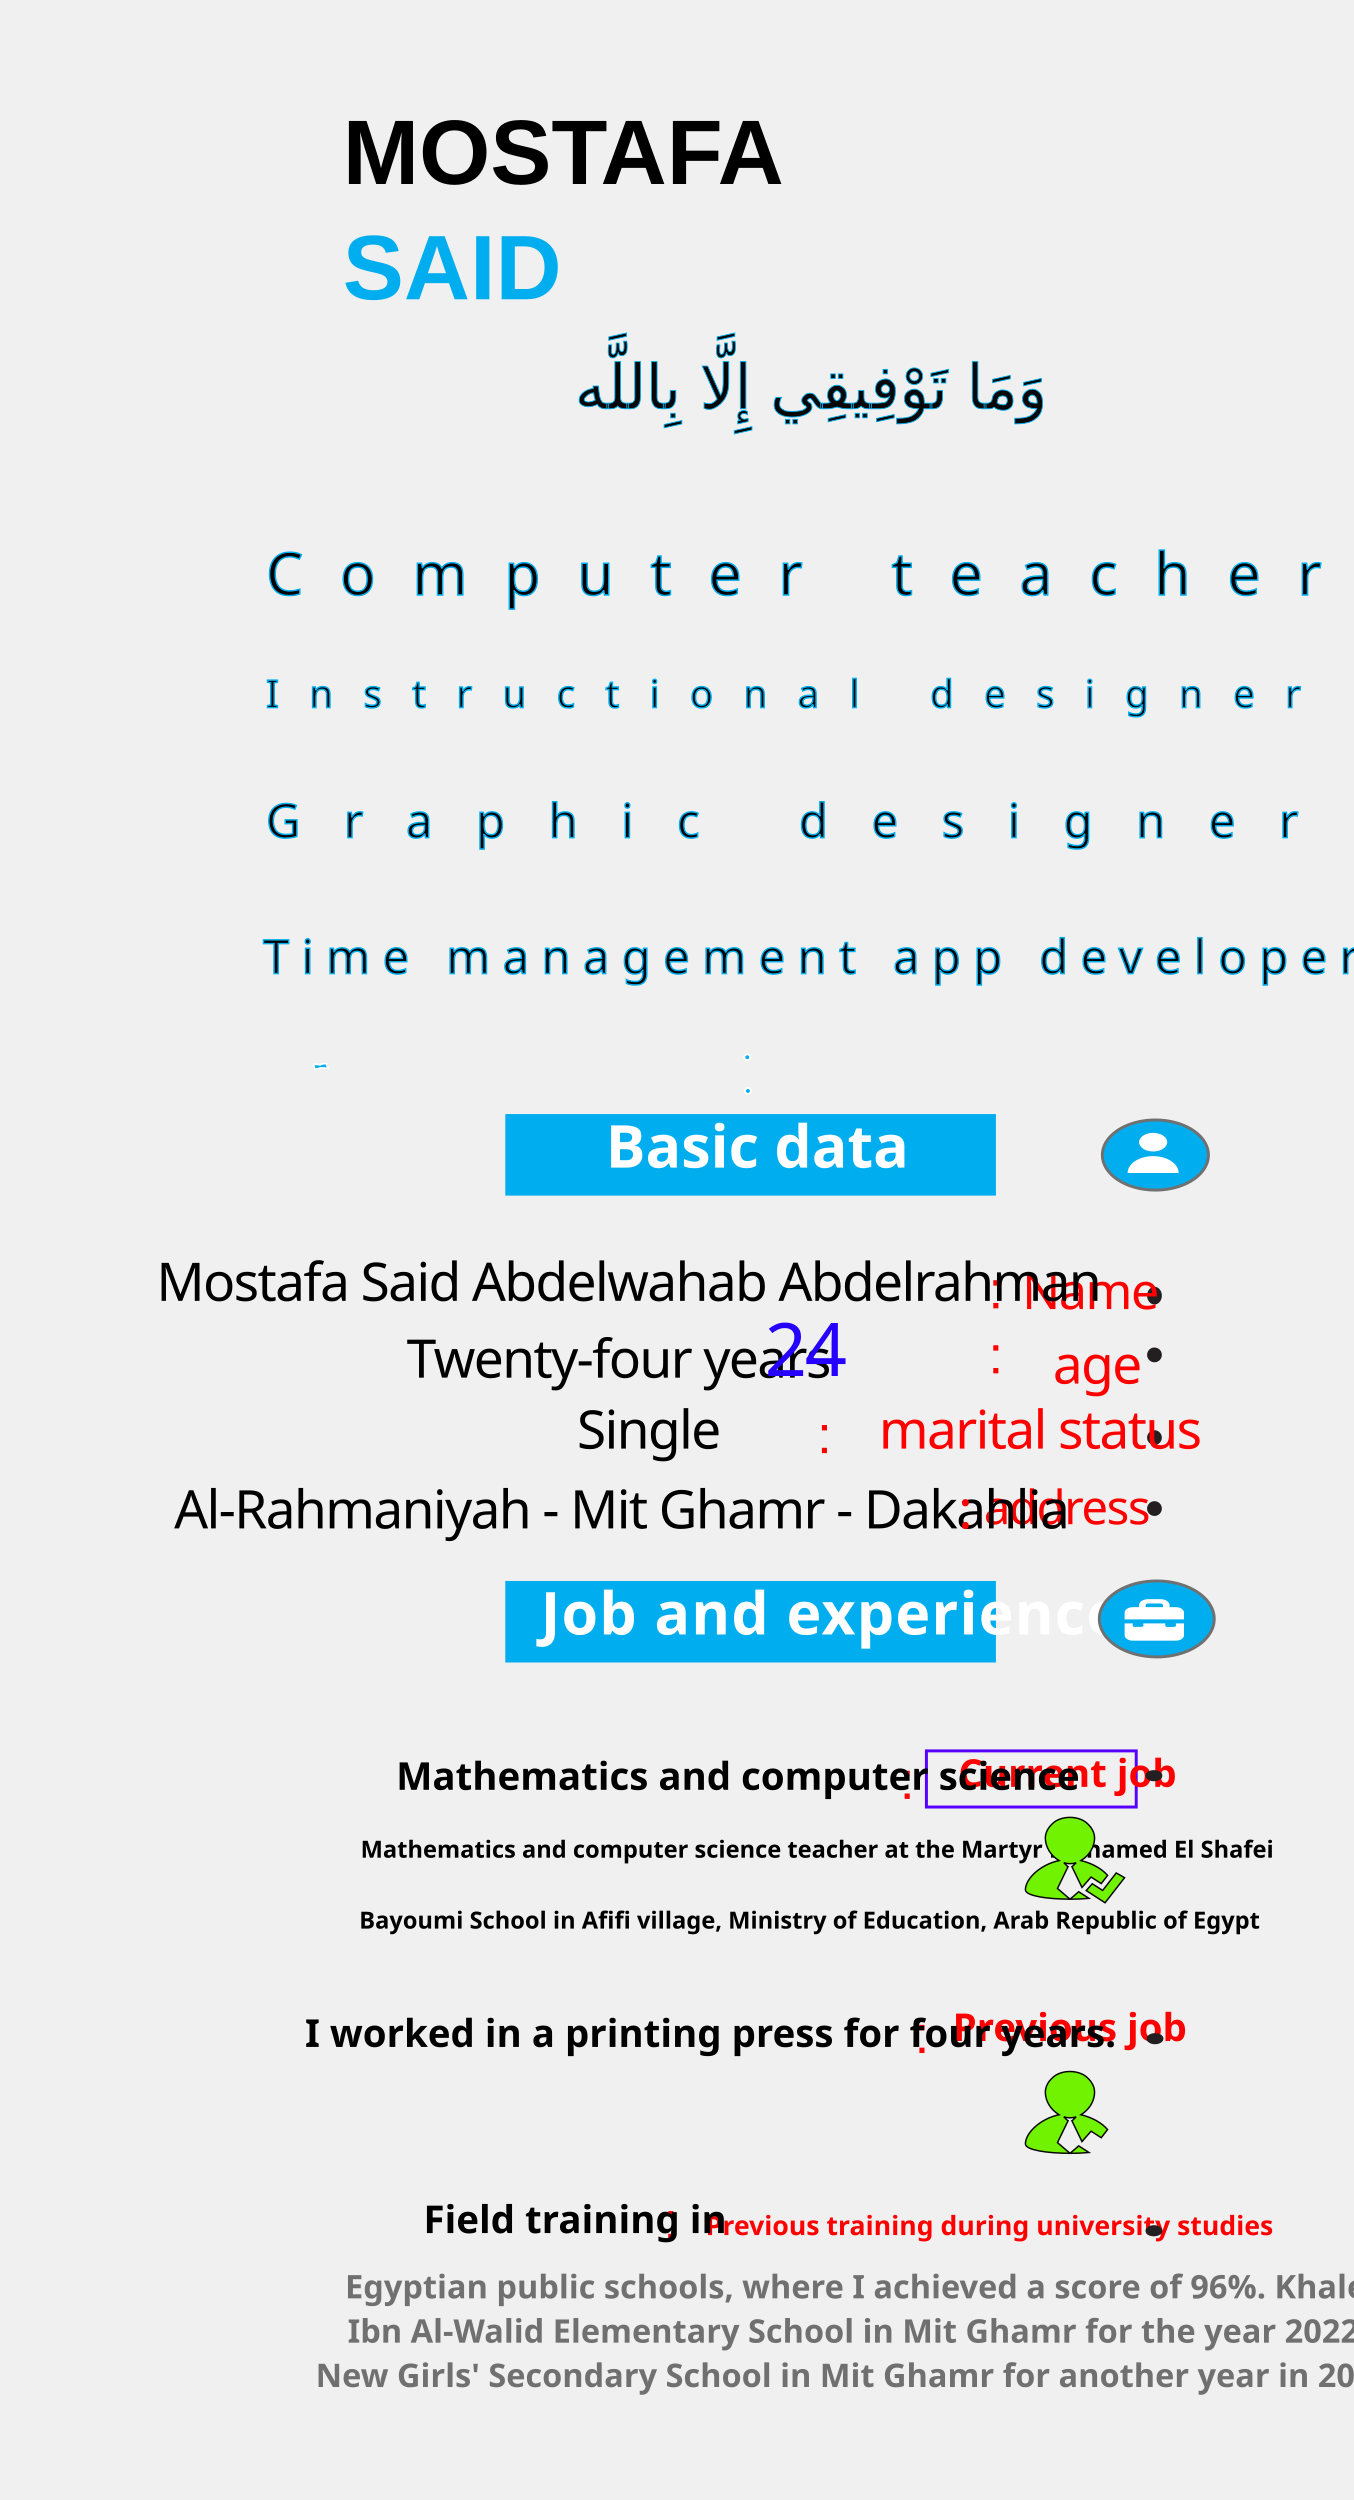
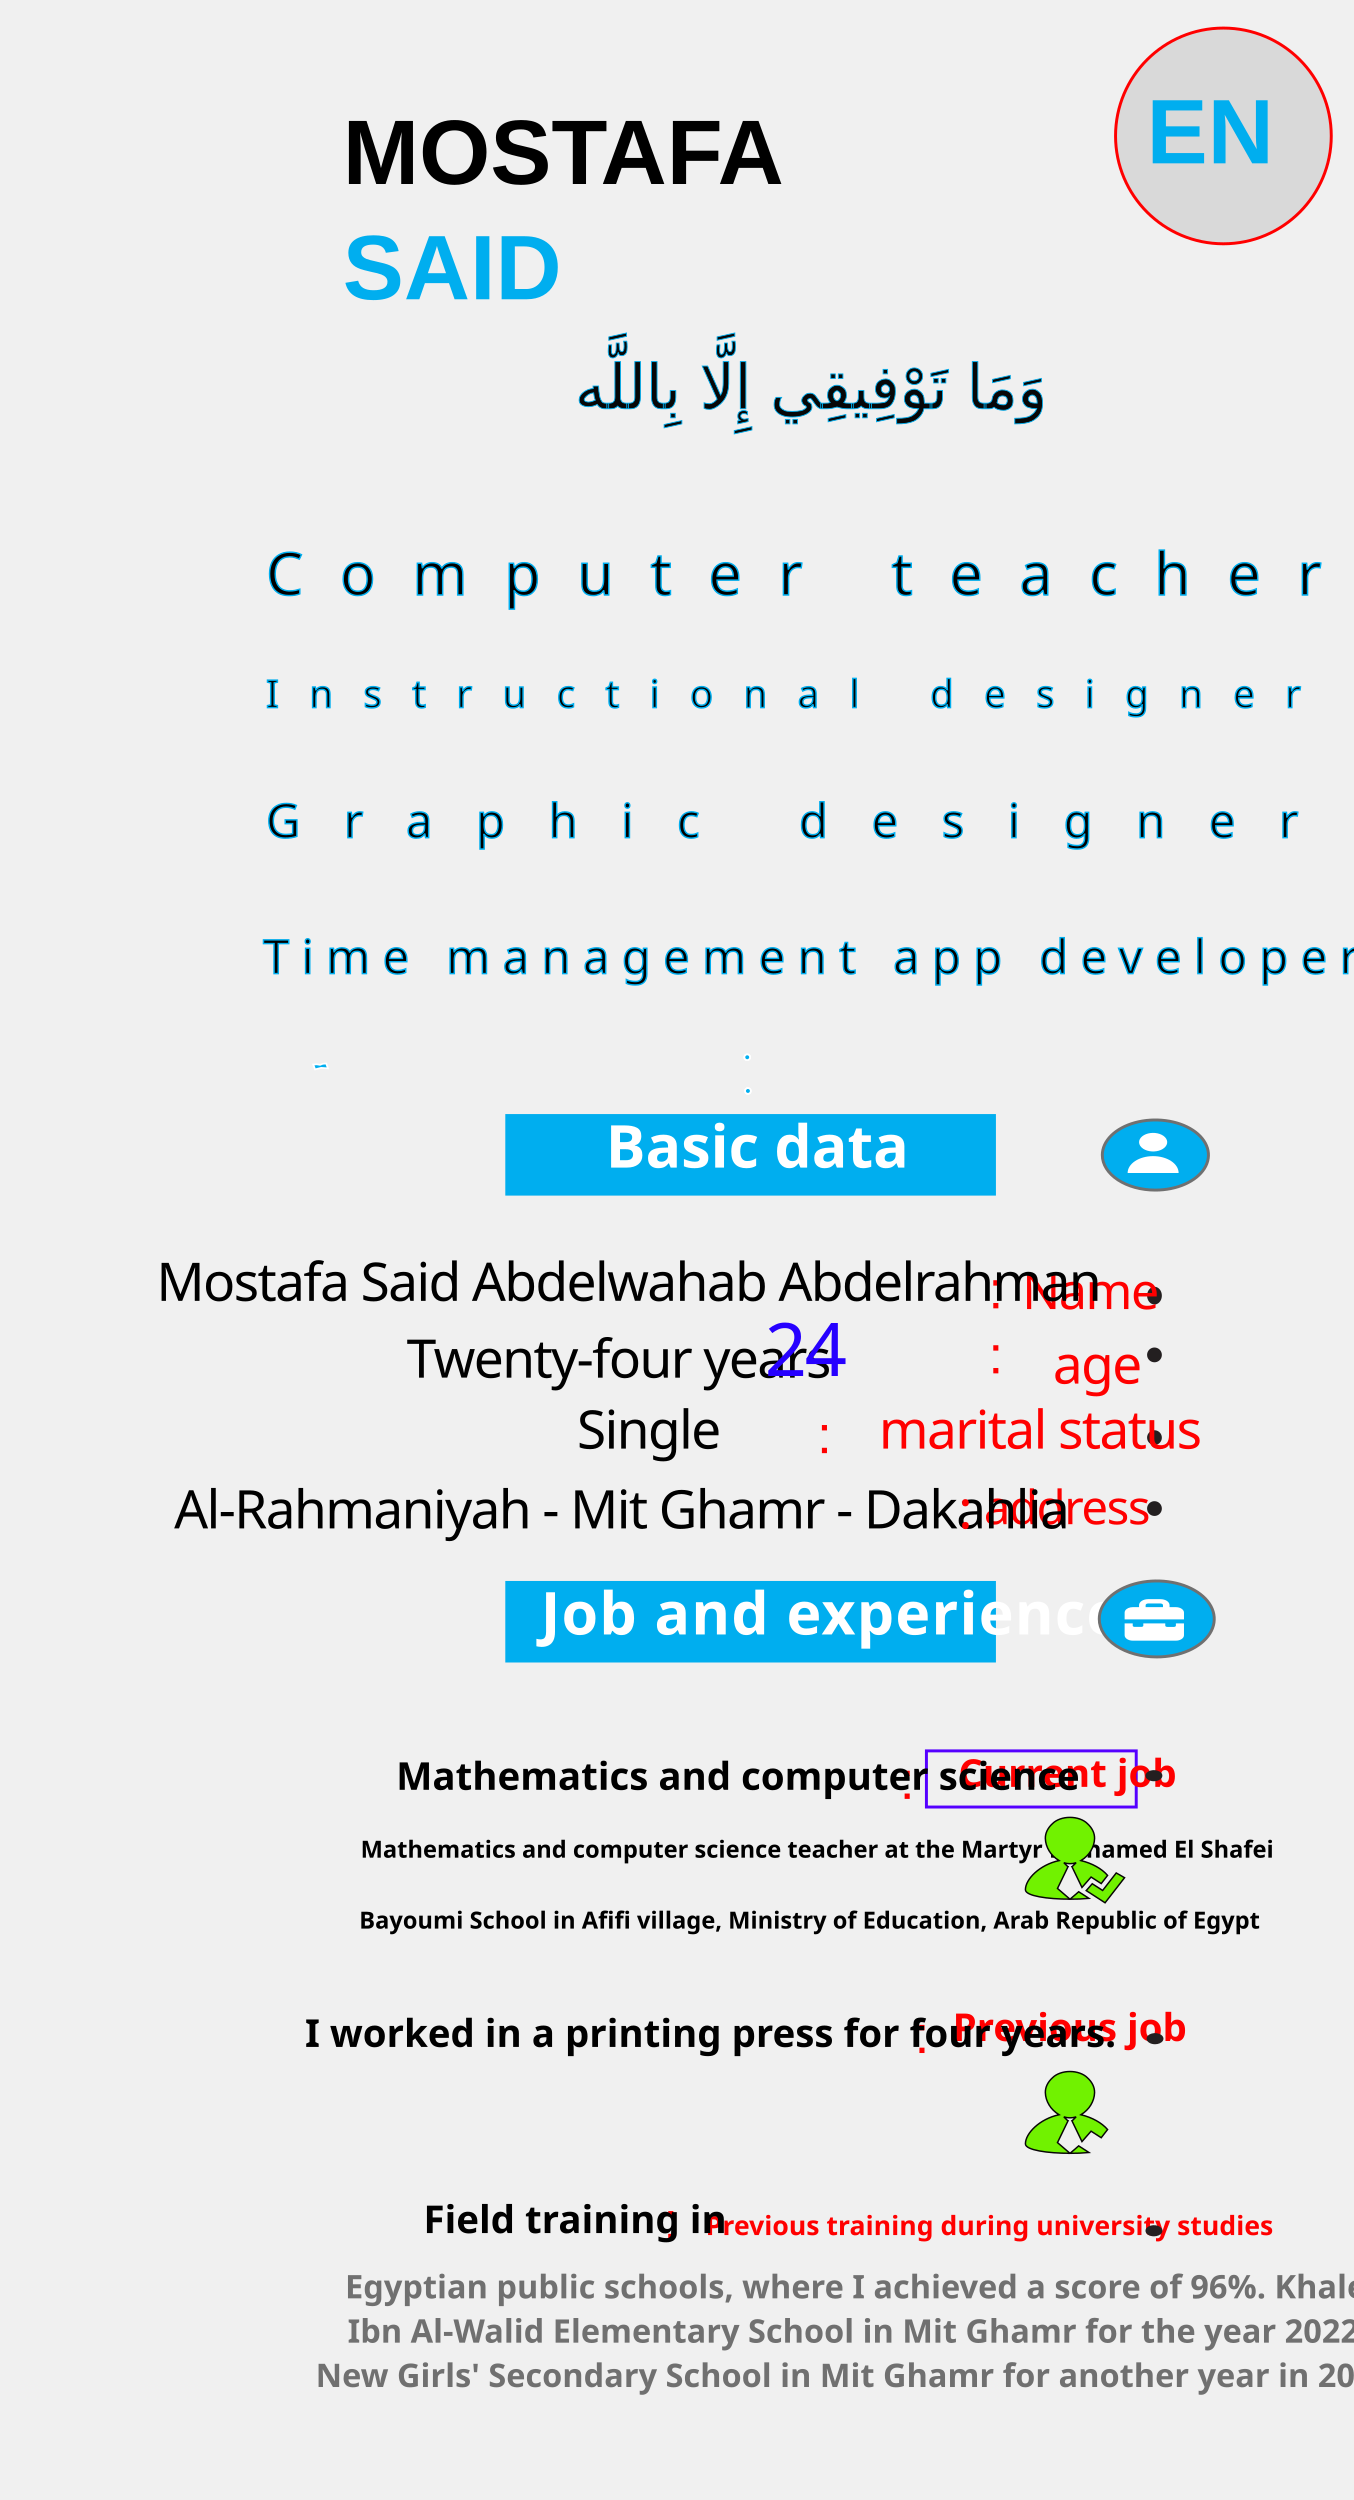
<svg xmlns="http://www.w3.org/2000/svg" width="458" height="846" viewBox="0 0 458 846" fill="none">
  <path d="M337.021 377H170.992V404.59H337.021V377Z" fill="#00AEEF" />
  <text fill="#070707" stroke="#00AEEF" stroke-width="0.3" xml:space="preserve" style="white-space: pre" font-family="Harmattan" font-size="21" font-weight="500" letter-spacing="-0.01em">
    <tspan x="194.5" y="138.322">وَمَا تَوْفِيقِي إِلَّا بِاللَّه</tspan>
  </text>
  <text fill="black" xml:space="preserve" style="white-space: pre" font-family="Arial" font-size="31" font-weight="900" letter-spacing="0em">
    <tspan x="115.992" y="62.261">MOSTAFA</tspan>
  </text>
  <text fill="#00AEEF" xml:space="preserve" style="white-space: pre" font-family="Arial" font-size="31" font-weight="900" letter-spacing="0em">
    <tspan x="115.992" y="101.261">SAID</tspan>
  </text>
  <text fill="black" stroke="#00AEEF" stroke-width="0.5" xml:space="preserve" style="white-space: pre" font-family="Andalus" font-size="16" letter-spacing="0.92em">
    <tspan x="90" y="283.469">Graphic designer</tspan>
  </text>
  <text fill="black" stroke="#00AEEF" stroke-width="0.5" xml:space="preserve" style="white-space: pre" font-family="Andalus" font-size="16" letter-spacing="0.26em">
    <tspan x="89" y="329.469">Time management app developer</tspan>
  </text>
  <text fill="black" stroke="#00AEEF" stroke-width="0.5" xml:space="preserve" style="white-space: pre" font-family="Andalus" font-size="13" letter-spacing="0.79em">
    <tspan x="90" y="239.443">Instructional designer</tspan>
  </text>
  <text fill="black" stroke="#00AEEF" stroke-width="0.5" xml:space="preserve" style="white-space: pre" font-family="Andalus" font-size="20" letter-spacing="0.62em">
    <tspan x="90" y="201.336">Computer teacher</tspan>
  </text>
  <text fill="white" xml:space="preserve" style="white-space: pre" font-family="Harmattan" font-size="20" font-weight="bold" letter-spacing="0em">
    <tspan x="205" y="395.116">Basic data
</tspan>
  </text>
-   <path d="M390.983 402.726C394.534 402.726 398.006 402.03 400.959 400.727C403.912 399.423 406.214 397.57 407.573 395.403C408.932 393.235 409.287 390.85 408.595 388.549C407.902 386.247 406.191 384.134 403.68 382.475C401.169 380.816 397.969 379.686 394.486 379.228C391.003 378.77 387.392 379.005 384.111 379.903C380.83 380.801 378.025 382.321 376.052 384.272C374.079 386.223 373.026 388.517 373.026 390.863C373.026 394.009 374.918 397.027 378.285 399.251C381.653 401.476 386.22 402.726 390.983 402.726Z" fill="#00AEEF" stroke="#707070" />
+   <path d="M390.982 402.726C394.534 402.726 398.006 402.03 400.959 400.727C403.912 399.423 406.213 397.57 407.572 395.403C408.931 393.235 409.287 390.85 408.594 388.549C407.901 386.247 406.191 384.134 403.68 382.475C401.168 380.816 397.969 379.686 394.485 379.228C391.002 378.77 387.392 379.005 384.11 379.903C380.829 380.801 378.025 382.321 376.052 384.272C374.079 386.223 373.025 388.517 373.025 390.863C373.025 394.009 374.917 397.027 378.285 399.251C381.652 401.476 386.22 402.726 390.982 402.726Z" fill="#00AEEF" stroke="#707070" />
  <path d="M381.59 396.933C381.59 395.422 382.499 393.972 384.117 392.903C385.735 391.834 387.93 391.233 390.218 391.233C392.506 391.233 394.701 391.834 396.319 392.903C397.937 393.972 398.846 395.422 398.846 396.933H381.59ZM385.459 386.514C385.458 385.786 385.84 385.081 386.539 384.518C387.238 383.955 388.21 383.57 389.291 383.428C390.371 383.286 391.493 383.395 392.465 383.738C393.437 384.082 394.199 384.637 394.62 385.309C395.042 385.982 395.098 386.73 394.778 387.426C394.458 388.123 393.782 388.725 392.866 389.129C391.95 389.533 390.85 389.715 389.753 389.644C388.657 389.573 387.632 389.252 386.853 388.737C385.961 388.148 385.459 387.348 385.459 386.514Z" fill="white" />
-   <path d="M390.669 513C391.164 513 391.647 512.853 392.058 512.579C392.469 512.304 392.79 511.914 392.979 511.457C393.168 511 393.218 510.497 393.121 510.012C393.025 509.527 392.787 509.082 392.437 508.732C392.088 508.383 391.642 508.145 391.157 508.048C390.672 507.952 390.17 508.001 389.713 508.19C389.256 508.38 388.865 508.7 388.591 509.111C388.316 509.522 388.169 510.006 388.169 510.5C388.169 511.163 388.433 511.799 388.902 512.268C389.371 512.737 390.006 513 390.669 513Z" fill="#231F20" />
+   <path d="M390.67 513C391.164 513 391.648 512.853 392.059 512.579C392.47 512.304 392.79 511.914 392.98 511.457C393.169 511 393.218 510.497 393.122 510.012C393.025 509.527 392.787 509.082 392.438 508.732C392.088 508.383 391.643 508.145 391.158 508.048C390.673 507.952 390.17 508.001 389.713 508.19C389.256 508.38 388.866 508.7 388.591 509.111C388.317 509.522 388.17 510.006 388.17 510.5C388.17 511.163 388.433 511.799 388.902 512.268C389.371 512.737 390.007 513 390.67 513Z" fill="#231F20" />
  <path d="M337.021 535H170.992V562.59H337.021V535Z" fill="#00AEEF" />
  <text fill="white" xml:space="preserve" style="white-space: pre" font-family="Harmattan" font-size="20" font-weight="bold" letter-spacing="0.02em">
    <tspan x="183" y="553.116">Job and experience</tspan>
  </text>
  <path d="M391.446 560.704C395.294 560.704 399.055 559.95 402.254 558.538C405.453 557.126 407.947 555.119 409.419 552.77C410.892 550.422 411.277 547.838 410.526 545.345C409.776 542.852 407.923 540.562 405.202 538.764C402.481 536.967 399.015 535.743 395.241 535.247C391.468 534.751 387.556 535.006 384.001 535.978C380.447 536.951 377.408 538.598 375.271 540.712C373.133 542.825 371.992 545.31 371.992 547.852C371.992 551.261 374.042 554.53 377.69 556.94C381.338 559.35 386.287 560.704 391.446 560.704Z" fill="#00AEEF" stroke="#707070" />
  <path d="M383.348 555.203C382.613 555.203 381.908 555.01 381.388 554.666C380.868 554.323 380.576 553.857 380.576 553.371V549.355H383.314V550.112C383.314 550.168 383.33 550.224 383.361 550.276C383.394 550.328 383.441 550.375 383.501 550.415C383.561 550.455 383.632 550.486 383.711 550.508C383.789 550.53 383.873 550.541 383.958 550.541H386.252C386.423 550.54 386.586 550.495 386.707 550.415C386.766 550.376 386.814 550.329 386.846 550.278C386.879 550.226 386.896 550.171 386.896 550.115V549.358H394.328V550.115C394.328 550.229 394.397 550.338 394.519 550.418C394.64 550.499 394.805 550.544 394.977 550.544H397.277C397.448 550.543 397.612 550.498 397.732 550.417C397.853 550.337 397.92 550.228 397.92 550.115V549.358H400.658V553.375C400.658 553.615 400.586 553.853 400.448 554.075C400.165 554.524 399.625 554.88 398.946 555.067C398.61 555.159 398.25 555.206 397.887 555.206L383.348 555.203ZM380.576 547.998V545.691C380.577 545.451 380.648 545.213 380.785 544.991C380.994 544.656 381.349 544.369 381.806 544.167C382.262 543.965 382.799 543.857 383.348 543.857H385.456V543.175C385.457 542.64 385.78 542.126 386.354 541.748C386.927 541.37 387.705 541.157 388.515 541.157H392.722C393.532 541.157 394.309 541.37 394.882 541.749C395.455 542.127 395.777 542.64 395.778 543.175V543.857H397.888C398.252 543.858 398.612 543.905 398.948 543.997C399.285 544.09 399.591 544.225 399.849 544.395C400.106 544.566 400.31 544.768 400.449 544.991C400.588 545.213 400.66 545.451 400.66 545.691V547.998H380.576ZM387.68 543.173V543.855H393.559V543.173C393.558 543.027 393.469 542.887 393.312 542.783C393.156 542.68 392.943 542.622 392.722 542.621H388.515C388.294 542.622 388.082 542.68 387.925 542.783C387.768 542.887 387.68 543.027 387.68 543.173Z" fill="white" />
-   <path d="M390.669 489C391.164 489 391.647 488.853 392.058 488.579C392.469 488.304 392.79 487.914 392.979 487.457C393.168 487 393.218 486.497 393.121 486.012C393.025 485.527 392.787 485.082 392.437 484.732C392.088 484.383 391.642 484.145 391.157 484.048C390.672 483.952 390.17 484.001 389.713 484.19C389.256 484.38 388.865 484.7 388.591 485.111C388.316 485.522 388.169 486.006 388.169 486.5C388.169 487.163 388.433 487.799 388.902 488.268C389.371 488.737 390.006 489 390.669 489Z" fill="#231F20" />
+   <path d="M390.67 489C391.164 489 391.648 488.853 392.059 488.579C392.47 488.304 392.79 487.914 392.98 487.457C393.169 487 393.218 486.497 393.122 486.012C393.025 485.527 392.787 485.082 392.438 484.732C392.088 484.383 391.643 484.145 391.158 484.048C390.673 483.952 390.17 484.001 389.713 484.19C389.256 484.38 388.866 484.7 388.591 485.111C388.317 485.522 388.17 486.006 388.17 486.5C388.17 487.163 388.433 487.799 388.902 488.268C389.371 488.737 390.007 489 390.67 489Z" fill="#231F20" />
  <text fill="#FF0000" xml:space="preserve" style="white-space: pre" font-family="Harmattan" font-size="18" letter-spacing="-0.03em">
    <tspan x="297.41" y="490.205">marital status</tspan>
  </text>
  <text fill="black" xml:space="preserve" style="white-space: pre" font-family="Harmattan" font-size="18" letter-spacing="-0.03em">
    <tspan x="195.241" y="490.205">Single</tspan>
  </text>
  <text fill="#FF0000" xml:space="preserve" style="white-space: pre" font-family="Arial" font-size="18" letter-spacing="-0.03em">
    <tspan x="276.49" y="491.74">:</tspan>
  </text>
  <text fill="#FF0000" xml:space="preserve" style="white-space: pre" font-family="Harmattan" font-size="16" letter-spacing="-0.03em">
    <tspan x="332.927" y="515.793">address
</tspan>
  </text>
  <text fill="black" xml:space="preserve" style="white-space: pre" font-family="Harmattan" font-size="18" letter-spacing="-0.03em">
    <tspan x="58.937" y="517.205">Al-Rahmaniyah - Mit Ghamr - Dakahlia</tspan>
  </text>
  <text fill="#FF0000" xml:space="preserve" style="white-space: pre" font-family="Harmattan" font-size="18" letter-spacing="-0.03em">
    <tspan x="324.281" y="517.205">:</tspan>
  </text>
-   <path d="M390.669 441.442C391.164 441.442 391.647 441.266 392.058 440.937C392.469 440.607 392.79 440.139 392.979 439.59C393.168 439.042 393.218 438.439 393.121 437.857C393.025 437.275 392.787 436.741 392.437 436.321C392.088 435.902 391.642 435.616 391.157 435.5C390.672 435.384 390.17 435.444 389.713 435.671C389.256 435.898 388.865 436.282 388.591 436.776C388.316 437.269 388.169 437.849 388.169 438.442C388.169 439.238 388.433 440.001 388.902 440.564C389.371 441.126 390.006 441.442 390.669 441.442Z" fill="#231F20" />
+   <path d="M390.67 441.442C391.164 441.442 391.648 441.266 392.059 440.937C392.47 440.607 392.79 440.139 392.98 439.59C393.169 439.042 393.218 438.439 393.122 437.857C393.025 437.275 392.787 436.741 392.438 436.321C392.088 435.902 391.643 435.616 391.158 435.5C390.673 435.384 390.17 435.444 389.713 435.671C389.256 435.898 388.866 436.282 388.591 436.776C388.317 437.269 388.17 437.849 388.17 438.442C388.17 439.238 388.433 440.001 388.902 440.564C389.371 441.126 390.007 441.442 390.67 441.442Z" fill="#231F20" />
  <text fill="#FF0000" xml:space="preserve" style="white-space: pre" font-family="Harmattan" font-size="17" letter-spacing="-0.03em">
    <tspan x="345.895" y="442.999">Name</tspan>
  </text>
  <text fill="#FF0000" xml:space="preserve" style="white-space: pre" font-family="Arial" font-size="18" letter-spacing="-0.03em">
    <tspan x="334.49" y="442.74">:</tspan>
  </text>
  <text fill="black" xml:space="preserve" style="white-space: pre" font-family="Harmattan" font-size="18" letter-spacing="-0.03em">
    <tspan x="52.928" y="440.205">Mostafa Said Abdelwahab Abdelrahman</tspan>
  </text>
-   <path d="M390.669 461C391.164 461 391.647 460.853 392.058 460.579C392.469 460.304 392.79 459.914 392.979 459.457C393.168 459 393.218 458.497 393.121 458.012C393.025 457.527 392.787 457.082 392.437 456.732C392.088 456.383 391.642 456.144 391.157 456.048C390.672 455.952 390.17 456.001 389.713 456.19C389.256 456.38 388.865 456.7 388.591 457.111C388.316 457.522 388.169 458.006 388.169 458.5C388.169 459.163 388.433 459.799 388.902 460.268C389.371 460.737 390.006 461 390.669 461Z" fill="#231F20" />
+   <path d="M390.67 461C391.164 461 391.648 460.853 392.059 460.579C392.47 460.304 392.79 459.914 392.98 459.457C393.169 459 393.218 458.497 393.122 458.012C393.025 457.527 392.787 457.082 392.438 456.732C392.088 456.383 391.643 456.144 391.158 456.048C390.673 455.952 390.17 456.001 389.713 456.19C389.256 456.38 388.866 456.7 388.591 457.111C388.317 457.522 388.17 458.006 388.17 458.5C388.17 459.163 388.433 459.799 388.902 460.268C389.371 460.737 390.007 461 390.67 461Z" fill="#231F20" />
  <text fill="black" xml:space="preserve" style="white-space: pre" font-family="Harmattan" font-size="18" letter-spacing="-0.03em">
    <tspan x="133.473" y="466.205"> Twenty-four years</tspan>
  </text>
  <text fill="#2600FF" xml:space="preserve" style="white-space: pre" font-family="Harmattan" font-size="25" letter-spacing="-0.03em">
    <tspan x="258.777" y="465.645">24</tspan>
  </text>
  <text fill="#FF0000" xml:space="preserve" style="white-space: pre" font-family="Arial" font-size="18" letter-spacing="-0.03em">
    <tspan x="334.49" y="464.74">:</tspan>
  </text>
  <text fill="#FF0000" xml:space="preserve" style="white-space: pre" font-family="Harmattan" font-size="18" letter-spacing="-0.03em">
    <tspan x="356.288" y="468.205">age  </tspan>
  </text>
-   <path d="M253.828 357.77C253.828 357.931 253.789 358.089 253.713 358.23C253.637 358.371 253.527 358.491 253.393 358.579C253.259 358.668 253.105 358.721 252.945 358.735C252.785 358.749 252.624 358.723 252.477 358.659C252.317 358.59 252.179 358.479 252.077 358.337C251.975 358.196 251.913 358.029 251.898 357.856C251.883 357.682 251.915 357.507 251.991 357.35C252.067 357.193 252.184 357.06 252.329 356.964C252.475 356.868 252.644 356.813 252.818 356.806C252.993 356.798 253.166 356.837 253.319 356.92C253.473 357.003 253.601 357.125 253.691 357.275C253.78 357.425 253.828 357.596 253.828 357.77Z" fill="#00AEEF" stroke="white" stroke-width="0.6" />
+   <path d="M253.829 357.77C253.829 357.931 253.789 358.089 253.713 358.23C253.637 358.371 253.527 358.491 253.393 358.579C253.259 358.668 253.105 358.721 252.945 358.735C252.786 358.749 252.625 358.723 252.478 358.659C252.317 358.59 252.179 358.479 252.077 358.337C251.975 358.196 251.913 358.029 251.898 357.856C251.883 357.682 251.915 357.507 251.991 357.35C252.067 357.193 252.184 357.06 252.33 356.964C252.476 356.868 252.645 356.813 252.819 356.806C252.993 356.798 253.166 356.837 253.32 356.92C253.473 357.003 253.602 357.125 253.691 357.275C253.781 357.425 253.828 357.596 253.829 357.77Z" fill="#00AEEF" stroke="white" stroke-width="0.6" />
  <path d="M253.742 358.167C253.648 358.377 253.482 358.547 253.274 358.646C253.065 358.745 252.828 358.765 252.606 358.704C252.384 358.643 252.191 358.504 252.062 358.313C251.933 358.122 251.877 357.891 251.904 357.662C251.931 357.433 252.039 357.221 252.209 357.065C252.379 356.909 252.599 356.819 252.829 356.811C253.059 356.803 253.285 356.878 253.465 357.023C253.645 357.167 253.767 357.371 253.809 357.598C253.845 357.79 253.821 357.988 253.742 358.167Z" fill="#00AEEF" stroke="white" stroke-width="0.6" />
  <path d="M110.996 361.534L108.678 361.371L106.619 361.881L105.996 360.242C107.478 360.121 106.952 360.107 108.297 360.335C109.394 359.905 108.911 359.989 110.379 359.881C110.981 361.475 110.855 361.152 110.996 361.534Z" fill="#00AEEF" stroke="white" stroke-width="0.6" />
  <path d="M253.983 369.577C253.887 369.79 253.717 369.961 253.504 370.058C253.291 370.156 253.051 370.172 252.826 370.106C252.602 370.039 252.41 369.894 252.285 369.696C252.16 369.499 252.11 369.263 252.146 369.031C252.182 368.8 252.3 368.59 252.479 368.439C252.658 368.289 252.885 368.208 253.119 368.212C253.352 368.216 253.577 368.305 253.75 368.462C253.924 368.618 254.034 368.833 254.062 369.065C254.083 369.24 254.055 369.417 253.983 369.577Z" fill="#00AEEF" stroke="white" stroke-width="0.6" />
  <path d="M253.983 369.576C253.889 369.788 253.721 369.958 253.512 370.057C253.302 370.155 253.064 370.176 252.841 370.114C252.618 370.052 252.424 369.912 252.295 369.719C252.166 369.526 252.111 369.294 252.139 369.064C252.167 368.834 252.276 368.622 252.447 368.466C252.619 368.31 252.84 368.22 253.072 368.213C253.303 368.207 253.53 368.283 253.709 368.429C253.889 368.575 254.011 368.78 254.052 369.008C254.087 369.2 254.063 369.398 253.983 369.576Z" fill="#00AEEF" stroke="white" stroke-width="0.6" />
-   <g filter="url(#filter0_d_187_2929)">
-     <mask id="path-38-inside-1_187_2929" fill="white">
+   <g filter="url(#filter0_d_201_85)">
+     <mask id="path-38-inside-1_201_85" fill="white">
      <path d="M398.992 363L93.992 363L258.033 363H398.992Z" />
    </mask>
    <path d="M398.992 363L93.992 363L258.033 363H398.992Z" fill="#231F20" />
-     <path d="M398.992 362L93.992 362V364L398.992 364V362ZM93.992 364L258.033 364V362L93.992 362V364ZM258.033 364H398.992V362H258.033V364Z" fill="black" mask="url(#path-38-inside-1_187_2929)" />
+     <path d="M398.992 363L93.992 363L258.033 363H398.992Z" stroke="black" stroke-width="2" mask="url(#path-38-inside-1_201_85)" />
  </g>
  <text fill="#FF0000" xml:space="preserve" style="white-space: pre" font-family="Harmattan" font-size="9" font-weight="bold" letter-spacing="0px">
    <tspan x="238.795" y="756.352">Previous training during university studies</tspan>
  </text>
  <text fill="#FF0000" xml:space="preserve" style="white-space: pre" font-family="Arial" font-size="18" letter-spacing="-0.03em">
    <tspan x="224.49" y="757.74">:</tspan>
  </text>
  <text fill="black" xml:space="preserve" style="white-space: pre" font-family="Harmattan" font-size="13" font-weight="bold" letter-spacing="0px">
    <tspan x="143.303" y="755.676">Field training in
</tspan>
    <tspan x="219.5" y="771.676">
</tspan>
  </text>
  <text fill="#707070" xml:space="preserve" style="white-space: pre" font-family="Harmattan" font-size="11" font-weight="bold" letter-spacing="0px">
    <tspan x="116.771" y="777.764">Egyptian public schools, where I achieved a score of 96%. Khaled </tspan>
    <tspan x="117.63" y="792.764">Ibn Al-Walid Elementary School in Mit Ghamr for the year 2022. </tspan>
    <tspan x="106.823" y="807.764">New Girls' Secondary School in Mit Ghamr for another year in 2023</tspan>
  </text>
-   <path d="M390.489 756.776C391.054 756.776 391.607 756.665 392.077 756.458C392.547 756.25 392.913 755.955 393.129 755.611C393.346 755.266 393.402 754.886 393.292 754.52C393.182 754.153 392.91 753.817 392.51 753.553C392.11 753.289 391.601 753.109 391.047 753.036C390.492 752.963 389.918 753.001 389.396 753.144C388.873 753.287 388.427 753.529 388.113 753.839C387.799 754.15 387.631 754.515 387.631 754.888C387.631 755.389 387.932 755.869 388.468 756.223C389.004 756.577 389.731 756.776 390.489 756.776Z" fill="#231F20" />
+   <path d="M390.489 756.776C391.054 756.776 391.606 756.665 392.076 756.458C392.546 756.25 392.913 755.955 393.129 755.611C393.345 755.266 393.402 754.886 393.292 754.52C393.181 754.153 392.909 753.817 392.51 753.553C392.11 753.289 391.601 753.109 391.046 753.036C390.492 752.963 389.917 753.001 389.395 753.144C388.873 753.287 388.427 753.529 388.112 753.839C387.798 754.15 387.631 754.515 387.631 754.888C387.631 755.389 387.932 755.869 388.468 756.223C389.004 756.577 389.731 756.776 390.489 756.776Z" fill="#231F20" />
  <text fill="#FF0000" xml:space="preserve" style="white-space: pre" font-family="Arial" font-size="18" letter-spacing="-0.03em">
    <tspan x="304.49" y="608.74">:</tspan>
  </text>
  <rect x="313.5" y="592.5" width="71" height="19" stroke="#5500FF" />
  <text fill="#FF0000" xml:space="preserve" style="white-space: pre" font-family="Harmattan" font-size="13" font-weight="bold" letter-spacing="0px">
    <tspan x="317.561" y="604.676">  Current job</tspan>
  </text>
  <text fill="black" xml:space="preserve" style="white-space: pre" font-family="Harmattan" font-size="13" font-weight="bold" letter-spacing="0px">
    <tspan x="134.064" y="605.676">Mathematics and computer science </tspan>
  </text>
  <text fill="black" xml:space="preserve" style="white-space: pre" font-family="Harmattan" font-size="8" font-weight="bold" letter-spacing="0px">
    <tspan x="122.031" y="628.646">Mathematics and computer science teacher at the Martyr Mohamed El Shafei </tspan>
    <tspan x="121.555" y="652.646">Bayoumi School in Afifi village, Ministry of Education, Arab Republic of Egypt</tspan>
  </text>
-   <path d="M390.489 602.776C391.054 602.776 391.607 602.665 392.077 602.458C392.547 602.25 392.913 601.955 393.129 601.611C393.346 601.266 393.402 600.886 393.292 600.52C393.182 600.153 392.91 599.817 392.51 599.553C392.11 599.289 391.601 599.109 391.047 599.036C390.492 598.963 389.918 599.001 389.396 599.144C388.873 599.287 388.427 599.529 388.113 599.839C387.799 600.15 387.631 600.515 387.631 600.888C387.631 601.389 387.932 601.869 388.468 602.223C389.004 602.577 389.731 602.776 390.489 602.776Z" fill="#231F20" />
+   <path d="M390.489 602.776C391.054 602.776 391.606 602.665 392.076 602.458C392.546 602.25 392.913 601.955 393.129 601.611C393.345 601.266 393.402 600.886 393.292 600.52C393.181 600.153 392.909 599.817 392.51 599.553C392.11 599.289 391.601 599.109 391.046 599.036C390.492 598.963 389.917 599.001 389.395 599.144C388.873 599.287 388.427 599.529 388.112 599.839C387.798 600.15 387.631 600.515 387.631 600.888C387.631 601.389 387.932 601.869 388.468 602.223C389.004 602.577 389.731 602.776 390.489 602.776Z" fill="#231F20" />
  <path d="M361.415 631.699H361.377L360 630.341C360.644 630.561 361.358 630.675 362.083 630.675C362.808 630.675 363.522 630.561 364.167 630.341L362.785 631.699H362.756L366.139 638.716L369.222 635.192L372.652 637.406L374.809 634.632C372.781 632.321 369.595 630.551 365.802 629.627C367.251 628.706 368.384 627.589 369.121 626.352C369.931 625.015 370.366 623.592 370.403 622.152C370.443 620.336 369.586 618.56 367.963 617.094C367.32 616.451 366.446 615.922 365.418 615.557C364.391 615.191 363.242 615 362.075 615C360.908 615 359.759 615.191 358.731 615.557C357.704 615.922 356.829 616.451 356.187 617.094C354.563 618.56 353.707 620.336 353.746 622.152C353.785 623.592 354.221 625.015 355.033 626.352C355.773 627.589 356.909 628.706 358.363 629.626C351.838 631.044 347 635.893 347 639.489C347 641.617 354.537 642.677 362.079 642.677L357.853 639.054L361.415 631.699Z" fill="#71F200" stroke="#070505" stroke-width="0.5" />
-   <path d="M362.093 642.69C364.239 642.694 366.382 642.602 368.508 642.415L365.027 640.17L362.093 642.69Z" fill="#71F200" stroke="#070505" stroke-width="0.5" />
-   <path d="M377.73 633.809L373.133 639.734L369.611 637.462L367.575 639.78L373.955 643.902L380.549 635.418L377.73 633.809Z" fill="#71F200" stroke="#070505" stroke-width="0.5" />
+   <path d="M362.094 642.69C364.239 642.694 366.382 642.602 368.509 642.415L365.027 640.17L362.094 642.69Z" fill="#71F200" stroke="#070505" stroke-width="0.5" />
+   <path d="M377.73 633.809L373.132 639.734L369.61 637.462L367.574 639.78L373.954 643.902L380.548 635.418L377.73 633.809Z" fill="#71F200" stroke="#070505" stroke-width="0.5" />
  <text fill="#FF0000" xml:space="preserve" style="white-space: pre" font-family="Harmattan" font-size="13" font-weight="bold" letter-spacing="0px">
    <tspan x="322.355" y="690.676">Previous job</tspan>
  </text>
  <text fill="#FF0000" xml:space="preserve" style="white-space: pre" font-family="Arial" font-size="18" letter-spacing="-0.03em">
    <tspan x="309.49" y="694.74">:</tspan>
  </text>
  <text fill="black" xml:space="preserve" style="white-space: pre" font-family="Harmattan" font-size="13" font-weight="bold" letter-spacing="0px">
    <tspan x="103.199" y="692.676">I worked in a printing press for four years.</tspan>
  </text>
  <path d="M390.858 691.776C391.423 691.776 391.976 691.665 392.446 691.458C392.916 691.25 393.282 690.955 393.498 690.611C393.714 690.266 393.771 689.886 393.661 689.52C393.55 689.153 393.278 688.817 392.879 688.553C392.479 688.289 391.97 688.109 391.415 688.036C390.861 687.963 390.286 688.001 389.764 688.144C389.242 688.287 388.796 688.529 388.482 688.839C388.168 689.15 388 689.515 388 689.888C388 690.389 388.301 690.869 388.837 691.223C389.373 691.577 390.1 691.776 390.858 691.776Z" fill="#231F20" />
  <path d="M361.415 717.699H361.377L360 716.341C360.644 716.561 361.358 716.675 362.083 716.675C362.808 716.675 363.522 716.561 364.167 716.341L362.785 717.699H362.756L366.139 724.716L369.222 721.192L372.652 723.406L374.809 720.632C372.781 718.321 369.595 716.551 365.802 715.627C367.251 714.706 368.384 713.589 369.121 712.352C369.931 711.015 370.366 709.592 370.403 708.152C370.443 706.336 369.586 704.56 367.963 703.094C367.32 702.451 366.446 701.922 365.418 701.557C364.391 701.191 363.242 701 362.075 701C360.908 701 359.759 701.191 358.731 701.557C357.704 701.922 356.829 702.451 356.187 703.094C354.563 704.56 353.707 706.336 353.746 708.152C353.785 709.592 354.221 711.015 355.033 712.352C355.773 713.589 356.909 714.706 358.363 715.626C351.838 717.044 347 721.893 347 725.489C347 727.617 354.537 728.677 362.079 728.677L357.853 725.054L361.415 717.699Z" fill="#71F200" stroke="#070505" stroke-width="0.5" />
-   <path d="M362.093 728.69C364.239 728.694 366.382 728.602 368.508 728.415L365.027 726.17L362.093 728.69Z" fill="#71F200" stroke="#070505" stroke-width="0.5" />
+   <path d="M362.094 728.69C364.239 728.694 366.382 728.602 368.509 728.415L365.027 726.17L362.094 728.69Z" fill="#71F200" stroke="#070505" stroke-width="0.5" />
+   <circle cx="414" cy="46" r="36.5" fill="#D9D9D9" stroke="#FF0000" />
+   <text fill="#00AEEF" xml:space="preserve" style="white-space: pre" font-family="Arial" font-size="31" font-weight="900" letter-spacing="0em">
+     <tspan x="388" y="55.261">EN</tspan>
+   </text>
  <defs>
-     <filter id="filter0_d_187_2929" x="89.992" y="362" width="313" height="10" filterUnits="userSpaceOnUse" color-interpolation-filters="sRGB">
+     <filter id="filter0_d_201_85" x="89.992" y="362" width="313" height="10" filterUnits="userSpaceOnUse" color-interpolation-filters="sRGB">
      <feFlood flood-opacity="0" result="BackgroundImageFix" />
      <feColorMatrix in="SourceAlpha" type="matrix" values="0 0 0 0 0 0 0 0 0 0 0 0 0 0 0 0 0 0 127 0" result="hardAlpha" />
      <feOffset dy="4" />
      <feGaussianBlur stdDeviation="2" />
      <feComposite in2="hardAlpha" operator="out" />
      <feColorMatrix type="matrix" values="0 0 0 0 0 0 0 0 0 0 0 0 0 0 0 0 0 0 0.25 0" />
-       <feBlend mode="normal" in2="BackgroundImageFix" result="effect1_dropShadow_187_2929" />
-       <feBlend mode="normal" in="SourceGraphic" in2="effect1_dropShadow_187_2929" result="shape" />
+       <feBlend mode="normal" in2="BackgroundImageFix" result="effect1_dropShadow_201_85" />
+       <feBlend mode="normal" in="SourceGraphic" in2="effect1_dropShadow_201_85" result="shape" />
    </filter>
  </defs>
</svg>
